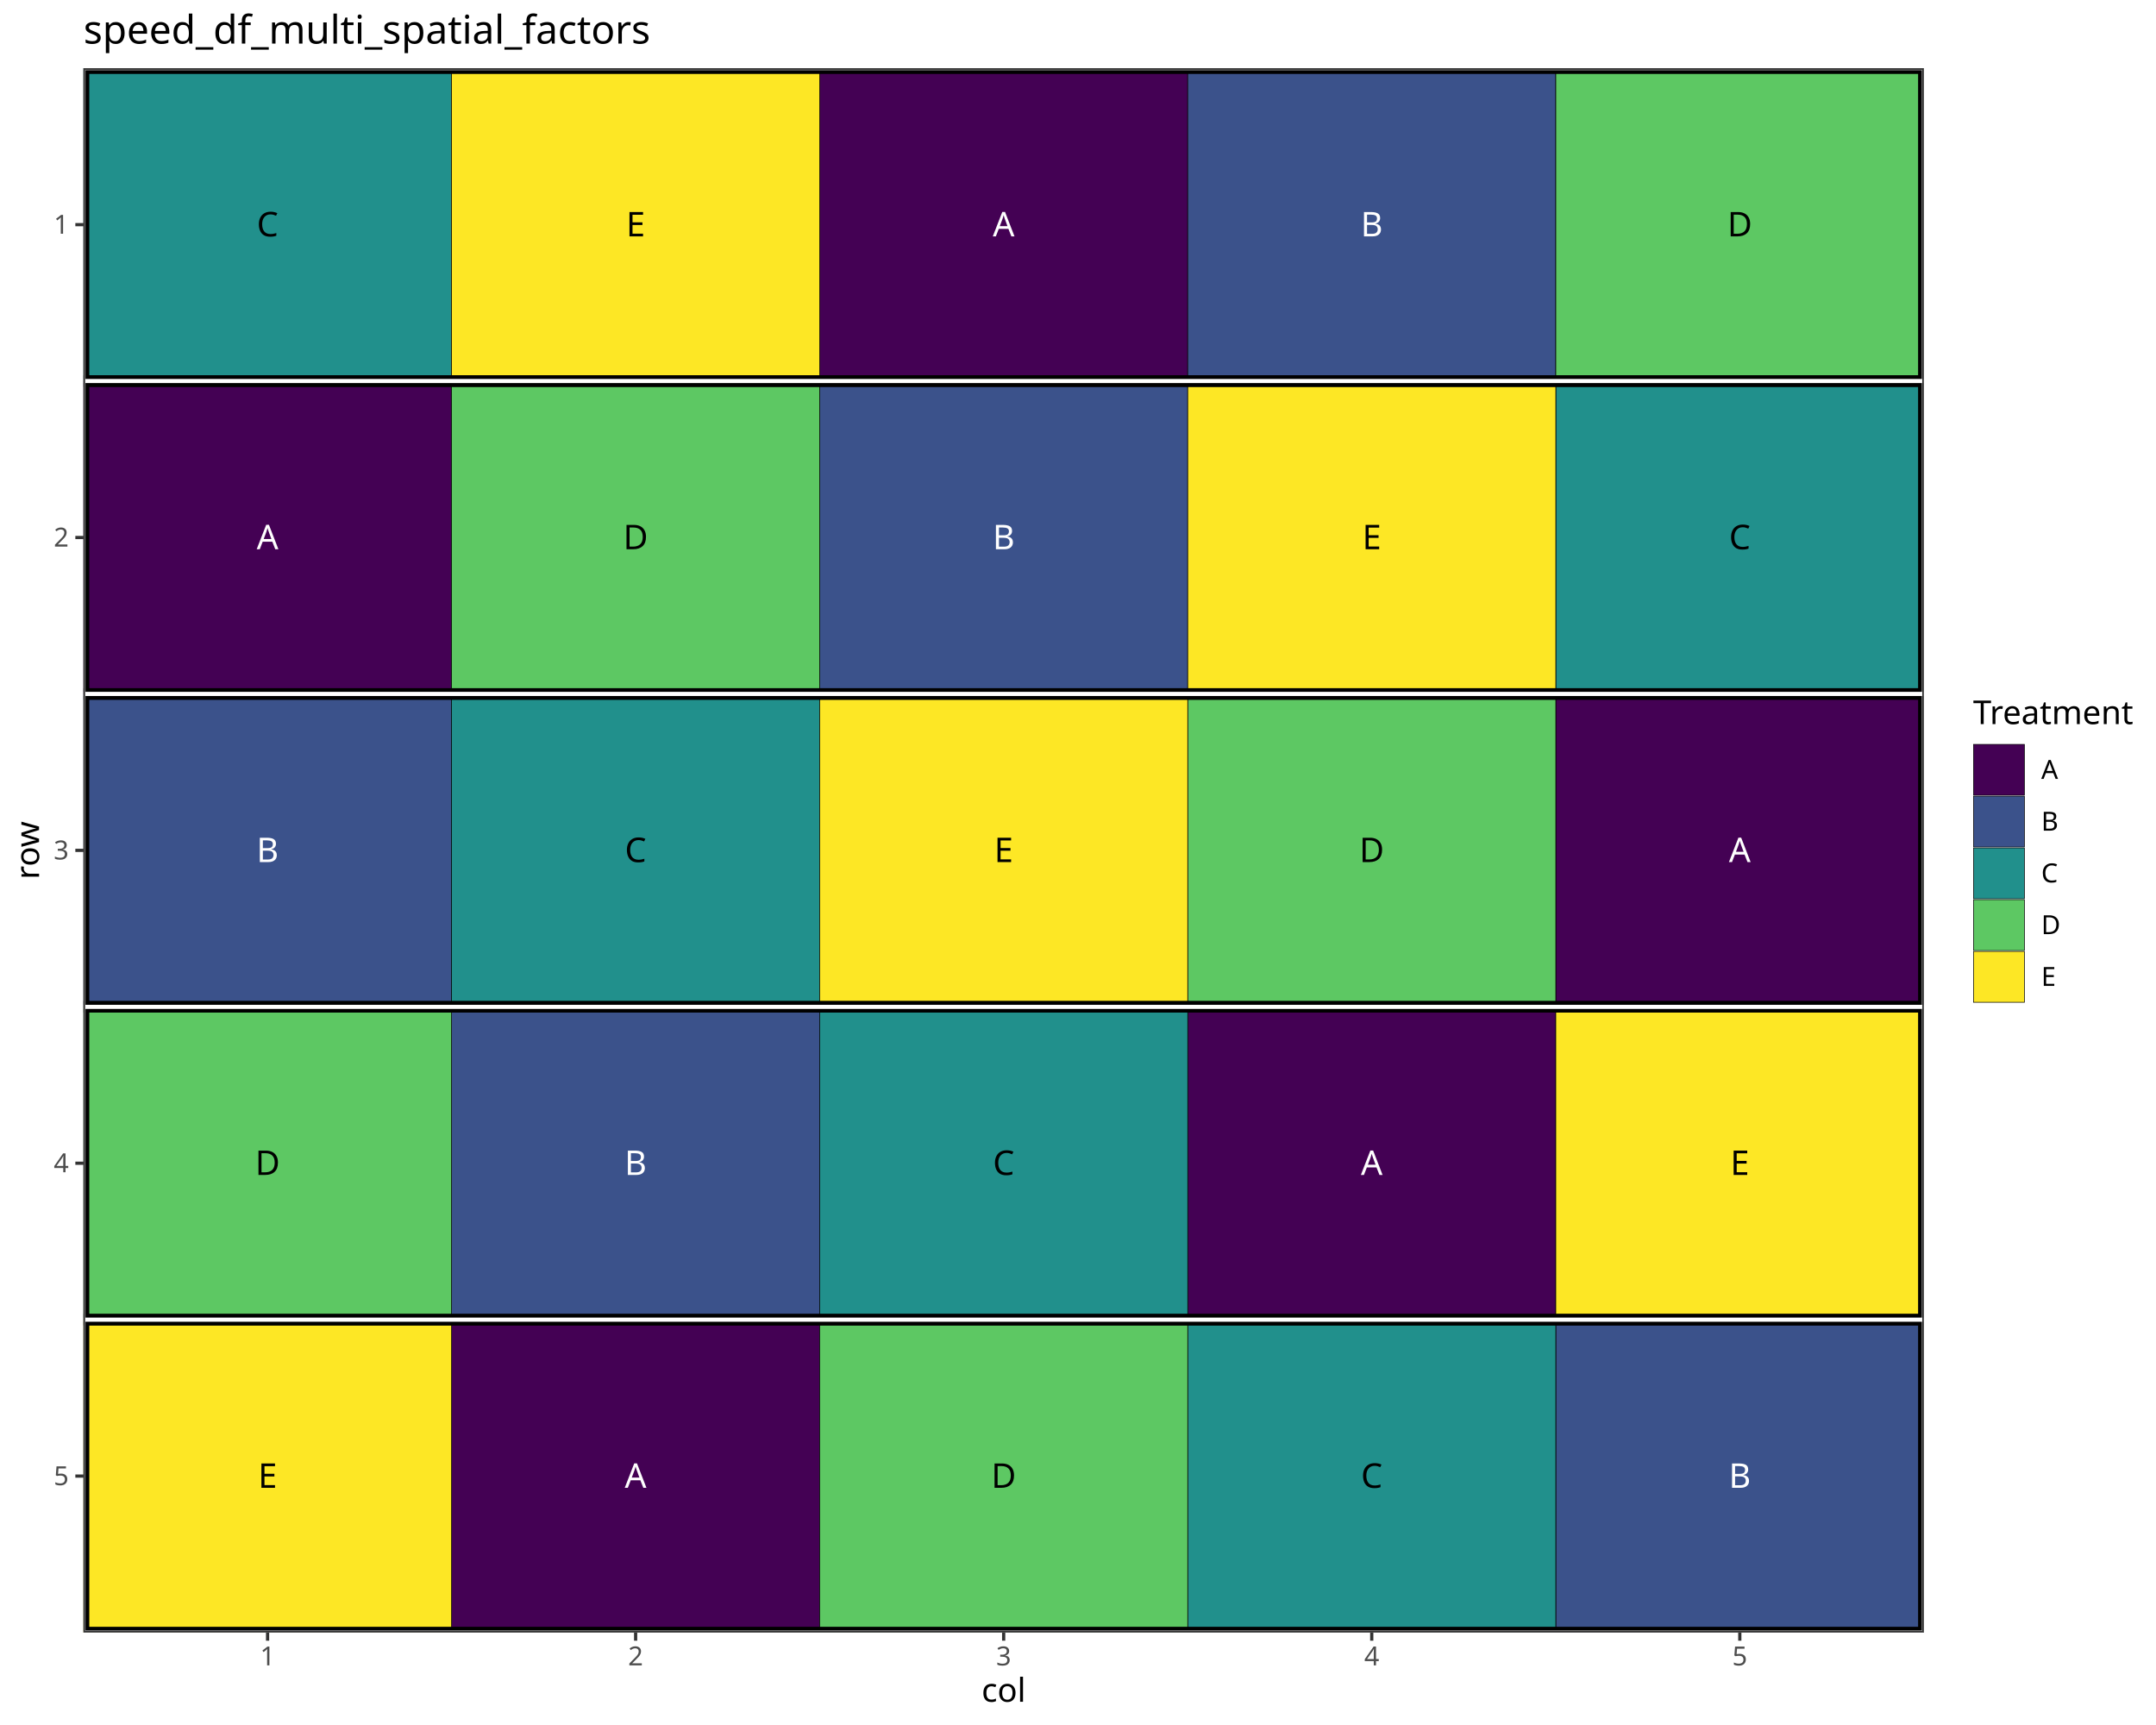
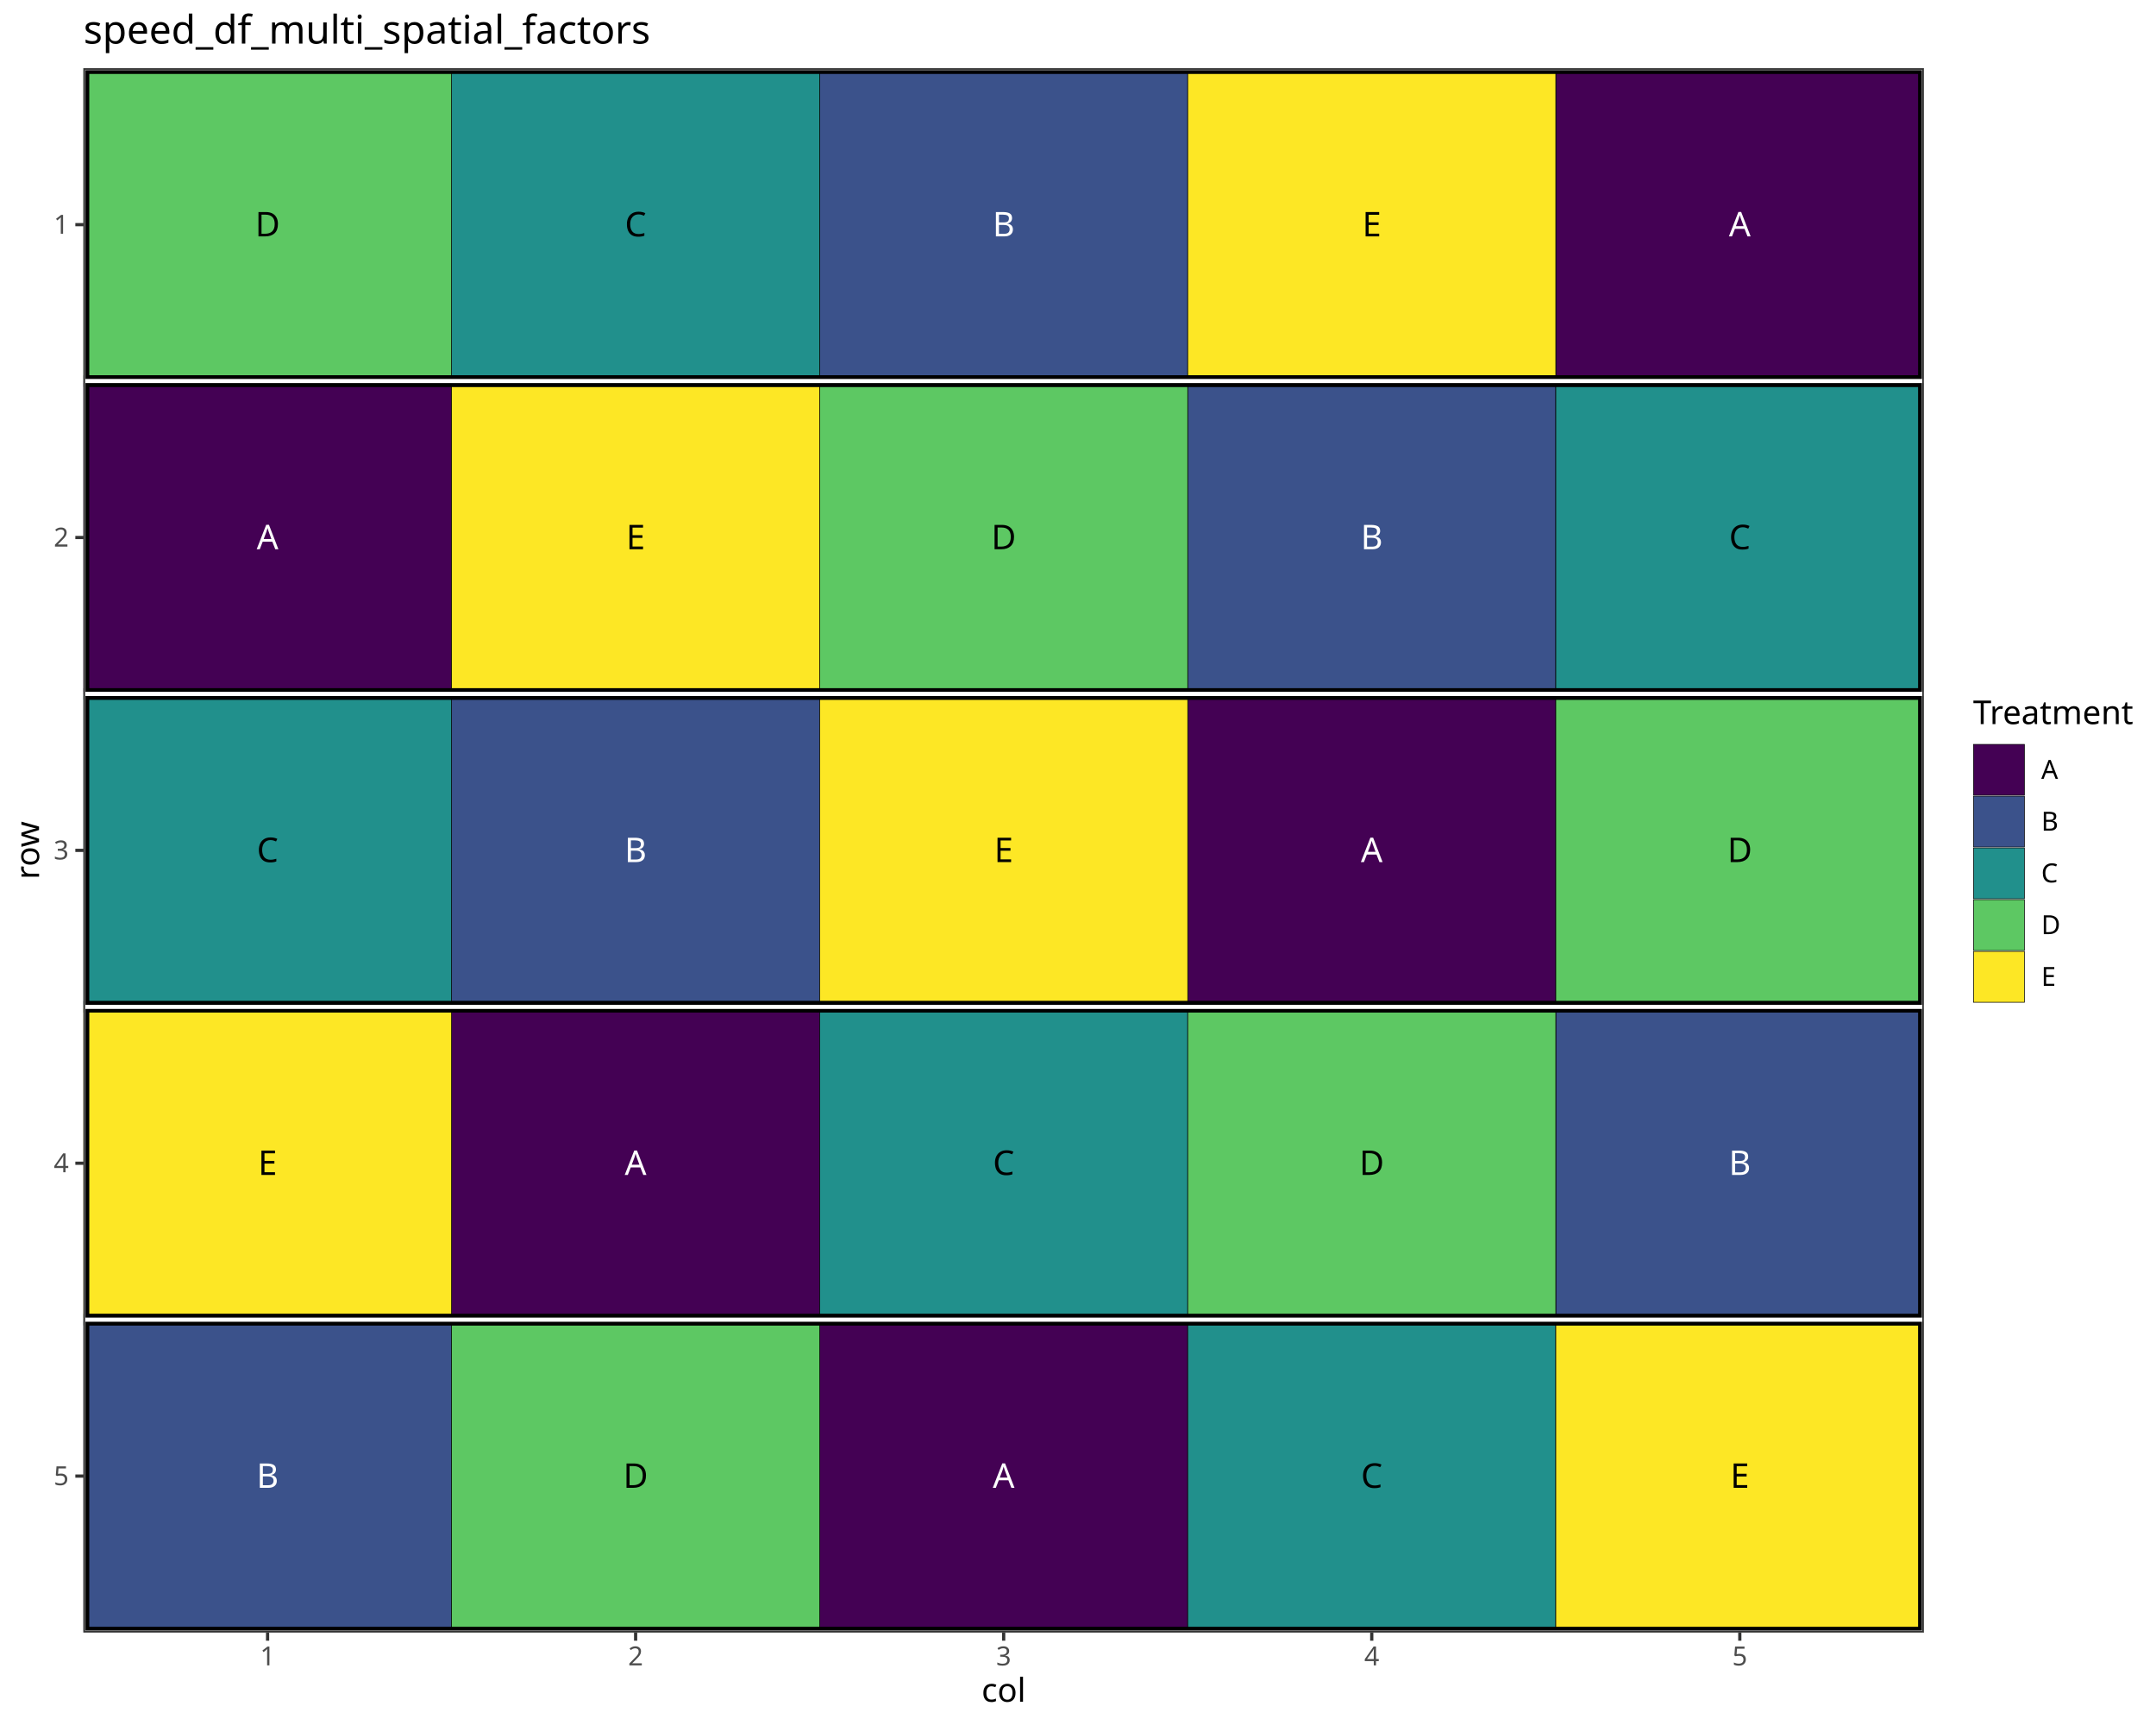
<svg xmlns="http://www.w3.org/2000/svg" class="svglite" data-engine-version="2.0" width="720.00pt" height="576.00pt" viewBox="0 0 720.00 576.00">
  <defs>
    <style type="text/css">
    .svglite line, .svglite polyline, .svglite polygon, .svglite path, .svglite rect, .svglite circle {
      fill: none;
      stroke: #000000;
      stroke-linecap: round;
      stroke-linejoin: round;
      stroke-miterlimit: 10.00;
    }
  </style>
  </defs>
  <rect width="100%" height="100%" style="stroke: none; fill: #FFFFFF;" />
  <defs>
    <clipPath id="cpMC4wMHw3MjAuMDB8MC4wMHw1NzYuMDA=">
      <rect x="0.00" y="0.00" width="720.00" height="576.00" />
    </clipPath>
  </defs>
  <g clip-path="url(#cpMC4wMHw3MjAuMDB8MC4wMHw1NzYuMDA=)">
    <rect x="-0" y="0.00" width="720.00" height="576.00" style="stroke-width: 1.07; stroke: #FFFFFF; fill: #FFFFFF;" />
  </g>
  <defs>
    <clipPath id="cpMjcuOTB8NjQyLjQ3fDIyLjc4fDU0NS4xMQ==">
      <rect x="27.90" y="22.78" width="614.57" height="522.33" />
    </clipPath>
  </defs>
  <g clip-path="url(#cpMjcuOTB8NjQyLjQ3fDIyLjc4fDU0NS4xMQ==)">
    <rect x="27.90" y="22.78" width="614.57" height="522.33" style="stroke-width: 1.07; stroke: none; fill: #FFFFFF;" />
    <polyline points="27.90,22.78 642.47,22.78 " style="stroke-width: 0.53; stroke: #EBEBEB; stroke-linecap: butt;" />
    <polyline points="27.90,127.25 642.47,127.25 " style="stroke-width: 0.53; stroke: #EBEBEB; stroke-linecap: butt;" />
    <polyline points="27.90,231.72 642.47,231.72 " style="stroke-width: 0.53; stroke: #EBEBEB; stroke-linecap: butt;" />
    <polyline points="27.90,336.18 642.47,336.18 " style="stroke-width: 0.53; stroke: #EBEBEB; stroke-linecap: butt;" />
    <polyline points="27.90,440.65 642.47,440.65 " style="stroke-width: 0.53; stroke: #EBEBEB; stroke-linecap: butt;" />
    <polyline points="27.90,545.11 642.47,545.11 " style="stroke-width: 0.53; stroke: #EBEBEB; stroke-linecap: butt;" />
    <polyline points="27.90,545.11 27.90,22.78 " style="stroke-width: 0.53; stroke: #EBEBEB; stroke-linecap: butt;" />
    <polyline points="150.81,545.11 150.81,22.78 " style="stroke-width: 0.53; stroke: #EBEBEB; stroke-linecap: butt;" />
    <polyline points="273.73,545.11 273.73,22.78 " style="stroke-width: 0.53; stroke: #EBEBEB; stroke-linecap: butt;" />
    <polyline points="396.64,545.11 396.64,22.78 " style="stroke-width: 0.53; stroke: #EBEBEB; stroke-linecap: butt;" />
    <polyline points="519.56,545.11 519.56,22.78 " style="stroke-width: 0.53; stroke: #EBEBEB; stroke-linecap: butt;" />
    <polyline points="642.47,545.11 642.47,22.78 " style="stroke-width: 0.53; stroke: #EBEBEB; stroke-linecap: butt;" />
    <polyline points="27.90,75.02 642.47,75.02 " style="stroke-width: 1.07; stroke: #EBEBEB; stroke-linecap: butt;" />
    <polyline points="27.90,179.48 642.47,179.48 " style="stroke-width: 1.07; stroke: #EBEBEB; stroke-linecap: butt;" />
    <polyline points="27.90,283.95 642.47,283.95 " style="stroke-width: 1.07; stroke: #EBEBEB; stroke-linecap: butt;" />
    <polyline points="27.90,388.41 642.47,388.41 " style="stroke-width: 1.07; stroke: #EBEBEB; stroke-linecap: butt;" />
    <polyline points="27.90,492.88 642.47,492.88 " style="stroke-width: 1.07; stroke: #EBEBEB; stroke-linecap: butt;" />
    <polyline points="89.36,545.11 89.36,22.78 " style="stroke-width: 1.07; stroke: #EBEBEB; stroke-linecap: butt;" />
    <polyline points="212.27,545.11 212.27,22.78 " style="stroke-width: 1.07; stroke: #EBEBEB; stroke-linecap: butt;" />
    <polyline points="335.18,545.11 335.18,22.78 " style="stroke-width: 1.07; stroke: #EBEBEB; stroke-linecap: butt;" />
    <polyline points="458.10,545.11 458.10,22.78 " style="stroke-width: 1.07; stroke: #EBEBEB; stroke-linecap: butt;" />
    <polyline points="581.01,545.11 581.01,22.78 " style="stroke-width: 1.07; stroke: #EBEBEB; stroke-linecap: butt;" />
-     <rect x="273.73" y="22.78" width="122.91" height="104.47" style="stroke-width: 0.21; stroke-linecap: butt; stroke-linejoin: miter; fill: #440154;" />
-     <rect x="519.56" y="231.72" width="122.91" height="104.47" style="stroke-width: 0.21; stroke-linecap: butt; stroke-linejoin: miter; fill: #440154;" />
-     <rect x="396.64" y="336.18" width="122.91" height="104.47" style="stroke-width: 0.21; stroke-linecap: butt; stroke-linejoin: miter; fill: #440154;" />
    <rect x="27.90" y="127.25" width="122.91" height="104.47" style="stroke-width: 0.21; stroke-linecap: butt; stroke-linejoin: miter; fill: #440154;" />
-     <rect x="150.81" y="440.65" width="122.91" height="104.47" style="stroke-width: 0.21; stroke-linecap: butt; stroke-linejoin: miter; fill: #440154;" />
-     <rect x="27.90" y="231.72" width="122.91" height="104.47" style="stroke-width: 0.21; stroke-linecap: butt; stroke-linejoin: miter; fill: #3B528B;" />
-     <rect x="396.64" y="22.78" width="122.91" height="104.47" style="stroke-width: 0.21; stroke-linecap: butt; stroke-linejoin: miter; fill: #3B528B;" />
-     <rect x="150.81" y="336.18" width="122.91" height="104.47" style="stroke-width: 0.21; stroke-linecap: butt; stroke-linejoin: miter; fill: #3B528B;" />
-     <rect x="273.73" y="127.25" width="122.91" height="104.47" style="stroke-width: 0.21; stroke-linecap: butt; stroke-linejoin: miter; fill: #3B528B;" />
-     <rect x="519.56" y="440.65" width="122.91" height="104.47" style="stroke-width: 0.21; stroke-linecap: butt; stroke-linejoin: miter; fill: #3B528B;" />
-     <rect x="27.90" y="22.78" width="122.91" height="104.47" style="stroke-width: 0.21; stroke-linecap: butt; stroke-linejoin: miter; fill: #21908C;" />
+     <rect x="519.56" y="22.78" width="122.91" height="104.47" style="stroke-width: 0.21; stroke-linecap: butt; stroke-linejoin: miter; fill: #440154;" />
+     <rect x="396.64" y="231.72" width="122.91" height="104.47" style="stroke-width: 0.21; stroke-linecap: butt; stroke-linejoin: miter; fill: #440154;" />
+     <rect x="273.73" y="440.65" width="122.91" height="104.47" style="stroke-width: 0.21; stroke-linecap: butt; stroke-linejoin: miter; fill: #440154;" />
+     <rect x="150.81" y="336.18" width="122.91" height="104.47" style="stroke-width: 0.21; stroke-linecap: butt; stroke-linejoin: miter; fill: #440154;" />
+     <rect x="396.64" y="127.25" width="122.91" height="104.47" style="stroke-width: 0.21; stroke-linecap: butt; stroke-linejoin: miter; fill: #3B528B;" />
+     <rect x="27.90" y="440.65" width="122.91" height="104.47" style="stroke-width: 0.21; stroke-linecap: butt; stroke-linejoin: miter; fill: #3B528B;" />
+     <rect x="150.81" y="231.72" width="122.91" height="104.47" style="stroke-width: 0.21; stroke-linecap: butt; stroke-linejoin: miter; fill: #3B528B;" />
+     <rect x="273.73" y="22.78" width="122.91" height="104.47" style="stroke-width: 0.21; stroke-linecap: butt; stroke-linejoin: miter; fill: #3B528B;" />
+     <rect x="519.56" y="336.18" width="122.91" height="104.47" style="stroke-width: 0.21; stroke-linecap: butt; stroke-linejoin: miter; fill: #3B528B;" />
+     <rect x="150.81" y="22.78" width="122.91" height="104.47" style="stroke-width: 0.21; stroke-linecap: butt; stroke-linejoin: miter; fill: #21908C;" />
+     <rect x="396.64" y="440.65" width="122.91" height="104.47" style="stroke-width: 0.21; stroke-linecap: butt; stroke-linejoin: miter; fill: #21908C;" />
    <rect x="519.56" y="127.25" width="122.91" height="104.47" style="stroke-width: 0.21; stroke-linecap: butt; stroke-linejoin: miter; fill: #21908C;" />
-     <rect x="150.81" y="231.72" width="122.91" height="104.47" style="stroke-width: 0.21; stroke-linecap: butt; stroke-linejoin: miter; fill: #21908C;" />
+     <rect x="27.90" y="231.72" width="122.91" height="104.47" style="stroke-width: 0.21; stroke-linecap: butt; stroke-linejoin: miter; fill: #21908C;" />
    <rect x="273.73" y="336.18" width="122.91" height="104.47" style="stroke-width: 0.21; stroke-linecap: butt; stroke-linejoin: miter; fill: #21908C;" />
-     <rect x="396.64" y="440.65" width="122.91" height="104.47" style="stroke-width: 0.21; stroke-linecap: butt; stroke-linejoin: miter; fill: #21908C;" />
-     <rect x="150.81" y="127.25" width="122.91" height="104.47" style="stroke-width: 0.21; stroke-linecap: butt; stroke-linejoin: miter; fill: #5DC863;" />
-     <rect x="396.64" y="231.72" width="122.91" height="104.47" style="stroke-width: 0.21; stroke-linecap: butt; stroke-linejoin: miter; fill: #5DC863;" />
-     <rect x="273.73" y="440.65" width="122.91" height="104.47" style="stroke-width: 0.21; stroke-linecap: butt; stroke-linejoin: miter; fill: #5DC863;" />
-     <rect x="27.90" y="336.18" width="122.91" height="104.47" style="stroke-width: 0.21; stroke-linecap: butt; stroke-linejoin: miter; fill: #5DC863;" />
-     <rect x="519.56" y="22.78" width="122.91" height="104.47" style="stroke-width: 0.21; stroke-linecap: butt; stroke-linejoin: miter; fill: #5DC863;" />
-     <rect x="396.64" y="127.25" width="122.91" height="104.47" style="stroke-width: 0.21; stroke-linecap: butt; stroke-linejoin: miter; fill: #FDE725;" />
+     <rect x="27.90" y="22.78" width="122.91" height="104.47" style="stroke-width: 0.21; stroke-linecap: butt; stroke-linejoin: miter; fill: #5DC863;" />
+     <rect x="150.81" y="440.65" width="122.91" height="104.47" style="stroke-width: 0.21; stroke-linecap: butt; stroke-linejoin: miter; fill: #5DC863;" />
+     <rect x="519.56" y="231.72" width="122.91" height="104.47" style="stroke-width: 0.21; stroke-linecap: butt; stroke-linejoin: miter; fill: #5DC863;" />
+     <rect x="273.73" y="127.25" width="122.91" height="104.47" style="stroke-width: 0.21; stroke-linecap: butt; stroke-linejoin: miter; fill: #5DC863;" />
+     <rect x="396.64" y="336.18" width="122.91" height="104.47" style="stroke-width: 0.21; stroke-linecap: butt; stroke-linejoin: miter; fill: #5DC863;" />
    <rect x="273.73" y="231.72" width="122.91" height="104.47" style="stroke-width: 0.21; stroke-linecap: butt; stroke-linejoin: miter; fill: #FDE725;" />
-     <rect x="150.81" y="22.78" width="122.91" height="104.47" style="stroke-width: 0.21; stroke-linecap: butt; stroke-linejoin: miter; fill: #FDE725;" />
-     <rect x="519.56" y="336.18" width="122.91" height="104.47" style="stroke-width: 0.21; stroke-linecap: butt; stroke-linejoin: miter; fill: #FDE725;" />
-     <rect x="27.90" y="440.65" width="122.91" height="104.47" style="stroke-width: 0.21; stroke-linecap: butt; stroke-linejoin: miter; fill: #FDE725;" />
-     <text x="335.18" y="78.93" text-anchor="middle" style="font-size: 11.38px; fill: #FFFFFF; font-family: sans;" textLength="7.59px" lengthAdjust="spacingAndGlyphs">A</text>
-     <text x="581.01" y="287.86" text-anchor="middle" style="font-size: 11.38px; fill: #FFFFFF; font-family: sans;" textLength="7.59px" lengthAdjust="spacingAndGlyphs">A</text>
-     <text x="458.10" y="392.33" text-anchor="middle" style="font-size: 11.38px; fill: #FFFFFF; font-family: sans;" textLength="7.59px" lengthAdjust="spacingAndGlyphs">A</text>
+     <rect x="519.56" y="440.65" width="122.91" height="104.47" style="stroke-width: 0.21; stroke-linecap: butt; stroke-linejoin: miter; fill: #FDE725;" />
+     <rect x="150.81" y="127.25" width="122.91" height="104.47" style="stroke-width: 0.21; stroke-linecap: butt; stroke-linejoin: miter; fill: #FDE725;" />
+     <rect x="396.64" y="22.78" width="122.91" height="104.47" style="stroke-width: 0.21; stroke-linecap: butt; stroke-linejoin: miter; fill: #FDE725;" />
+     <rect x="27.90" y="336.18" width="122.91" height="104.47" style="stroke-width: 0.21; stroke-linecap: butt; stroke-linejoin: miter; fill: #FDE725;" />
    <text x="89.36" y="183.40" text-anchor="middle" style="font-size: 11.38px; fill: #FFFFFF; font-family: sans;" textLength="7.59px" lengthAdjust="spacingAndGlyphs">A</text>
-     <text x="212.27" y="496.80" text-anchor="middle" style="font-size: 11.38px; fill: #FFFFFF; font-family: sans;" textLength="7.59px" lengthAdjust="spacingAndGlyphs">A</text>
-     <text x="89.36" y="287.86" text-anchor="middle" style="font-size: 11.38px; fill: #FFFFFF; font-family: sans;" textLength="7.59px" lengthAdjust="spacingAndGlyphs">B</text>
-     <text x="458.10" y="78.93" text-anchor="middle" style="font-size: 11.38px; fill: #FFFFFF; font-family: sans;" textLength="7.59px" lengthAdjust="spacingAndGlyphs">B</text>
-     <text x="212.27" y="392.33" text-anchor="middle" style="font-size: 11.38px; fill: #FFFFFF; font-family: sans;" textLength="7.59px" lengthAdjust="spacingAndGlyphs">B</text>
-     <text x="335.18" y="183.40" text-anchor="middle" style="font-size: 11.38px; fill: #FFFFFF; font-family: sans;" textLength="7.59px" lengthAdjust="spacingAndGlyphs">B</text>
-     <text x="581.01" y="496.80" text-anchor="middle" style="font-size: 11.38px; fill: #FFFFFF; font-family: sans;" textLength="7.59px" lengthAdjust="spacingAndGlyphs">B</text>
-     <text x="89.36" y="78.93" text-anchor="middle" style="font-size: 11.38px; font-family: sans;" textLength="8.22px" lengthAdjust="spacingAndGlyphs">C</text>
+     <text x="581.01" y="78.93" text-anchor="middle" style="font-size: 11.38px; fill: #FFFFFF; font-family: sans;" textLength="7.59px" lengthAdjust="spacingAndGlyphs">A</text>
+     <text x="458.10" y="287.86" text-anchor="middle" style="font-size: 11.38px; fill: #FFFFFF; font-family: sans;" textLength="7.59px" lengthAdjust="spacingAndGlyphs">A</text>
+     <text x="335.18" y="496.80" text-anchor="middle" style="font-size: 11.38px; fill: #FFFFFF; font-family: sans;" textLength="7.59px" lengthAdjust="spacingAndGlyphs">A</text>
+     <text x="212.27" y="392.33" text-anchor="middle" style="font-size: 11.38px; fill: #FFFFFF; font-family: sans;" textLength="7.59px" lengthAdjust="spacingAndGlyphs">A</text>
+     <text x="458.10" y="183.40" text-anchor="middle" style="font-size: 11.38px; fill: #FFFFFF; font-family: sans;" textLength="7.59px" lengthAdjust="spacingAndGlyphs">B</text>
+     <text x="89.36" y="496.80" text-anchor="middle" style="font-size: 11.38px; fill: #FFFFFF; font-family: sans;" textLength="7.59px" lengthAdjust="spacingAndGlyphs">B</text>
+     <text x="212.27" y="287.86" text-anchor="middle" style="font-size: 11.38px; fill: #FFFFFF; font-family: sans;" textLength="7.59px" lengthAdjust="spacingAndGlyphs">B</text>
+     <text x="335.18" y="78.93" text-anchor="middle" style="font-size: 11.38px; fill: #FFFFFF; font-family: sans;" textLength="7.59px" lengthAdjust="spacingAndGlyphs">B</text>
+     <text x="581.01" y="392.33" text-anchor="middle" style="font-size: 11.38px; fill: #FFFFFF; font-family: sans;" textLength="7.59px" lengthAdjust="spacingAndGlyphs">B</text>
+     <text x="212.27" y="78.93" text-anchor="middle" style="font-size: 11.38px; font-family: sans;" textLength="8.22px" lengthAdjust="spacingAndGlyphs">C</text>
+     <text x="458.10" y="496.80" text-anchor="middle" style="font-size: 11.38px; font-family: sans;" textLength="8.22px" lengthAdjust="spacingAndGlyphs">C</text>
    <text x="581.01" y="183.40" text-anchor="middle" style="font-size: 11.38px; font-family: sans;" textLength="8.22px" lengthAdjust="spacingAndGlyphs">C</text>
-     <text x="212.27" y="287.86" text-anchor="middle" style="font-size: 11.38px; font-family: sans;" textLength="8.22px" lengthAdjust="spacingAndGlyphs">C</text>
+     <text x="89.36" y="287.86" text-anchor="middle" style="font-size: 11.38px; font-family: sans;" textLength="8.22px" lengthAdjust="spacingAndGlyphs">C</text>
    <text x="335.18" y="392.33" text-anchor="middle" style="font-size: 11.38px; font-family: sans;" textLength="8.22px" lengthAdjust="spacingAndGlyphs">C</text>
-     <text x="458.10" y="496.80" text-anchor="middle" style="font-size: 11.38px; font-family: sans;" textLength="8.22px" lengthAdjust="spacingAndGlyphs">C</text>
-     <text x="212.27" y="183.40" text-anchor="middle" style="font-size: 11.38px; font-family: sans;" textLength="8.22px" lengthAdjust="spacingAndGlyphs">D</text>
-     <text x="458.10" y="287.86" text-anchor="middle" style="font-size: 11.38px; font-family: sans;" textLength="8.22px" lengthAdjust="spacingAndGlyphs">D</text>
-     <text x="335.18" y="496.80" text-anchor="middle" style="font-size: 11.38px; font-family: sans;" textLength="8.22px" lengthAdjust="spacingAndGlyphs">D</text>
-     <text x="89.36" y="392.33" text-anchor="middle" style="font-size: 11.38px; font-family: sans;" textLength="8.22px" lengthAdjust="spacingAndGlyphs">D</text>
-     <text x="581.01" y="78.93" text-anchor="middle" style="font-size: 11.38px; font-family: sans;" textLength="8.22px" lengthAdjust="spacingAndGlyphs">D</text>
-     <text x="458.10" y="183.40" text-anchor="middle" style="font-size: 11.38px; font-family: sans;" textLength="7.59px" lengthAdjust="spacingAndGlyphs">E</text>
+     <text x="89.36" y="78.93" text-anchor="middle" style="font-size: 11.38px; font-family: sans;" textLength="8.22px" lengthAdjust="spacingAndGlyphs">D</text>
+     <text x="212.27" y="496.80" text-anchor="middle" style="font-size: 11.38px; font-family: sans;" textLength="8.22px" lengthAdjust="spacingAndGlyphs">D</text>
+     <text x="581.01" y="287.86" text-anchor="middle" style="font-size: 11.38px; font-family: sans;" textLength="8.22px" lengthAdjust="spacingAndGlyphs">D</text>
+     <text x="335.18" y="183.40" text-anchor="middle" style="font-size: 11.38px; font-family: sans;" textLength="8.22px" lengthAdjust="spacingAndGlyphs">D</text>
+     <text x="458.10" y="392.33" text-anchor="middle" style="font-size: 11.38px; font-family: sans;" textLength="8.22px" lengthAdjust="spacingAndGlyphs">D</text>
    <text x="335.18" y="287.86" text-anchor="middle" style="font-size: 11.38px; font-family: sans;" textLength="7.59px" lengthAdjust="spacingAndGlyphs">E</text>
-     <text x="212.27" y="78.93" text-anchor="middle" style="font-size: 11.38px; font-family: sans;" textLength="7.59px" lengthAdjust="spacingAndGlyphs">E</text>
-     <text x="581.01" y="392.33" text-anchor="middle" style="font-size: 11.38px; font-family: sans;" textLength="7.59px" lengthAdjust="spacingAndGlyphs">E</text>
-     <text x="89.36" y="496.80" text-anchor="middle" style="font-size: 11.38px; font-family: sans;" textLength="7.59px" lengthAdjust="spacingAndGlyphs">E</text>
+     <text x="581.01" y="496.80" text-anchor="middle" style="font-size: 11.38px; font-family: sans;" textLength="7.59px" lengthAdjust="spacingAndGlyphs">E</text>
+     <text x="212.27" y="183.40" text-anchor="middle" style="font-size: 11.38px; font-family: sans;" textLength="7.59px" lengthAdjust="spacingAndGlyphs">E</text>
+     <text x="458.10" y="78.93" text-anchor="middle" style="font-size: 11.38px; font-family: sans;" textLength="7.59px" lengthAdjust="spacingAndGlyphs">E</text>
+     <text x="89.36" y="392.33" text-anchor="middle" style="font-size: 11.38px; font-family: sans;" textLength="7.59px" lengthAdjust="spacingAndGlyphs">E</text>
    <rect x="27.90" y="22.78" width="614.57" height="104.47" style="stroke-width: 3.84; stroke-linecap: butt; stroke-linejoin: miter;" />
    <rect x="27.90" y="127.25" width="614.57" height="104.47" style="stroke-width: 3.84; stroke-linecap: butt; stroke-linejoin: miter;" />
    <rect x="27.90" y="231.72" width="614.57" height="104.47" style="stroke-width: 3.84; stroke-linecap: butt; stroke-linejoin: miter;" />
    <rect x="27.90" y="336.18" width="614.57" height="104.47" style="stroke-width: 3.84; stroke-linecap: butt; stroke-linejoin: miter;" />
    <rect x="27.90" y="440.65" width="614.57" height="104.47" style="stroke-width: 3.84; stroke-linecap: butt; stroke-linejoin: miter;" />
    <rect x="27.90" y="22.78" width="614.57" height="104.47" style="stroke-width: 1.28; stroke: #FFFFFF; stroke-linecap: butt; stroke-linejoin: miter;" />
    <rect x="27.90" y="127.25" width="614.57" height="104.47" style="stroke-width: 1.28; stroke: #FFFFFF; stroke-linecap: butt; stroke-linejoin: miter;" />
    <rect x="27.90" y="231.72" width="614.57" height="104.47" style="stroke-width: 1.28; stroke: #FFFFFF; stroke-linecap: butt; stroke-linejoin: miter;" />
    <rect x="27.90" y="336.18" width="614.57" height="104.47" style="stroke-width: 1.28; stroke: #FFFFFF; stroke-linecap: butt; stroke-linejoin: miter;" />
    <rect x="27.90" y="440.65" width="614.57" height="104.47" style="stroke-width: 1.28; stroke: #FFFFFF; stroke-linecap: butt; stroke-linejoin: miter;" />
    <rect x="27.90" y="22.78" width="614.57" height="522.33" style="stroke-width: 1.07; stroke: #333333;" />
  </g>
  <g clip-path="url(#cpMC4wMHw3MjAuMDB8MC4wMHw1NzYuMDA=)">
    <text x="22.97" y="78.04" text-anchor="end" style="font-size: 8.80px; fill: #4D4D4D; font-family: sans;" textLength="4.89px" lengthAdjust="spacingAndGlyphs">1</text>
    <text x="22.97" y="182.51" text-anchor="end" style="font-size: 8.80px; fill: #4D4D4D; font-family: sans;" textLength="4.89px" lengthAdjust="spacingAndGlyphs">2</text>
    <text x="22.97" y="286.98" text-anchor="end" style="font-size: 8.80px; fill: #4D4D4D; font-family: sans;" textLength="4.89px" lengthAdjust="spacingAndGlyphs">3</text>
    <text x="22.97" y="391.44" text-anchor="end" style="font-size: 8.80px; fill: #4D4D4D; font-family: sans;" textLength="4.89px" lengthAdjust="spacingAndGlyphs">4</text>
    <text x="22.97" y="495.91" text-anchor="end" style="font-size: 8.80px; fill: #4D4D4D; font-family: sans;" textLength="4.89px" lengthAdjust="spacingAndGlyphs">5</text>
    <polyline points="25.16,75.02 27.90,75.02 " style="stroke-width: 1.07; stroke: #333333; stroke-linecap: butt;" />
    <polyline points="25.16,179.48 27.90,179.48 " style="stroke-width: 1.07; stroke: #333333; stroke-linecap: butt;" />
    <polyline points="25.16,283.95 27.90,283.95 " style="stroke-width: 1.07; stroke: #333333; stroke-linecap: butt;" />
    <polyline points="25.16,388.41 27.90,388.41 " style="stroke-width: 1.07; stroke: #333333; stroke-linecap: butt;" />
    <polyline points="25.16,492.88 27.90,492.88 " style="stroke-width: 1.07; stroke: #333333; stroke-linecap: butt;" />
    <polyline points="89.36,547.85 89.36,545.11 " style="stroke-width: 1.07; stroke: #333333; stroke-linecap: butt;" />
    <polyline points="212.27,547.85 212.27,545.11 " style="stroke-width: 1.07; stroke: #333333; stroke-linecap: butt;" />
    <polyline points="335.18,547.85 335.18,545.11 " style="stroke-width: 1.07; stroke: #333333; stroke-linecap: butt;" />
    <polyline points="458.10,547.85 458.10,545.11 " style="stroke-width: 1.07; stroke: #333333; stroke-linecap: butt;" />
    <polyline points="581.01,547.85 581.01,545.11 " style="stroke-width: 1.07; stroke: #333333; stroke-linecap: butt;" />
    <text x="89.36" y="556.10" text-anchor="middle" style="font-size: 8.80px; fill: #4D4D4D; font-family: sans;" textLength="4.89px" lengthAdjust="spacingAndGlyphs">1</text>
    <text x="212.27" y="556.10" text-anchor="middle" style="font-size: 8.80px; fill: #4D4D4D; font-family: sans;" textLength="4.89px" lengthAdjust="spacingAndGlyphs">2</text>
    <text x="335.18" y="556.10" text-anchor="middle" style="font-size: 8.80px; fill: #4D4D4D; font-family: sans;" textLength="4.89px" lengthAdjust="spacingAndGlyphs">3</text>
    <text x="458.10" y="556.10" text-anchor="middle" style="font-size: 8.80px; fill: #4D4D4D; font-family: sans;" textLength="4.89px" lengthAdjust="spacingAndGlyphs">4</text>
    <text x="581.01" y="556.10" text-anchor="middle" style="font-size: 8.80px; fill: #4D4D4D; font-family: sans;" textLength="4.89px" lengthAdjust="spacingAndGlyphs">5</text>
    <text x="335.18" y="568.24" text-anchor="middle" style="font-size: 11.00px; font-family: sans;" textLength="14.06px" lengthAdjust="spacingAndGlyphs">col</text>
    <text transform="translate(13.05,283.95) rotate(-90)" text-anchor="middle" style="font-size: 11.00px; font-family: sans;" textLength="17.73px" lengthAdjust="spacingAndGlyphs">row</text>
    <rect x="653.43" y="227.60" width="61.09" height="112.69" style="stroke-width: 1.07; stroke: none; fill: #FFFFFF;" />
    <text x="658.91" y="241.79" style="font-size: 11.00px; font-family: sans;" textLength="50.13px" lengthAdjust="spacingAndGlyphs">Treatment</text>
    <rect x="658.91" y="248.41" width="17.28" height="17.28" style="stroke-width: 1.07; stroke: none; fill: #FFFFFF;" />
    <rect x="659.05" y="248.56" width="17.00" height="17.00" style="stroke-width: 0.21; stroke-linecap: butt; stroke-linejoin: miter; fill: #440154;" />
    <rect x="658.91" y="265.69" width="17.28" height="17.28" style="stroke-width: 1.07; stroke: none; fill: #FFFFFF;" />
    <rect x="659.05" y="265.84" width="17.00" height="17.00" style="stroke-width: 0.21; stroke-linecap: butt; stroke-linejoin: miter; fill: #3B528B;" />
    <rect x="658.91" y="282.97" width="17.28" height="17.28" style="stroke-width: 1.07; stroke: none; fill: #FFFFFF;" />
    <rect x="659.05" y="283.12" width="17.00" height="17.00" style="stroke-width: 0.21; stroke-linecap: butt; stroke-linejoin: miter; fill: #21908C;" />
    <rect x="658.91" y="300.25" width="17.28" height="17.28" style="stroke-width: 1.07; stroke: none; fill: #FFFFFF;" />
    <rect x="659.05" y="300.40" width="17.00" height="17.00" style="stroke-width: 0.21; stroke-linecap: butt; stroke-linejoin: miter; fill: #5DC863;" />
    <rect x="658.91" y="317.53" width="17.28" height="17.28" style="stroke-width: 1.07; stroke: none; fill: #FFFFFF;" />
    <rect x="659.05" y="317.68" width="17.00" height="17.00" style="stroke-width: 0.21; stroke-linecap: butt; stroke-linejoin: miter; fill: #FDE725;" />
    <text x="681.67" y="260.08" style="font-size: 8.80px; font-family: sans;" textLength="5.87px" lengthAdjust="spacingAndGlyphs">A</text>
    <text x="681.67" y="277.36" style="font-size: 8.80px; font-family: sans;" textLength="5.87px" lengthAdjust="spacingAndGlyphs">B</text>
    <text x="681.67" y="294.64" style="font-size: 8.80px; font-family: sans;" textLength="6.36px" lengthAdjust="spacingAndGlyphs">C</text>
    <text x="681.67" y="311.92" style="font-size: 8.80px; font-family: sans;" textLength="6.36px" lengthAdjust="spacingAndGlyphs">D</text>
    <text x="681.67" y="329.20" style="font-size: 8.80px; font-family: sans;" textLength="5.87px" lengthAdjust="spacingAndGlyphs">E</text>
    <text x="27.90" y="14.56" style="font-size: 13.20px; font-family: sans;" textLength="182.00px" lengthAdjust="spacingAndGlyphs">speed_df_multi_spatial_factors</text>
  </g>
</svg>
